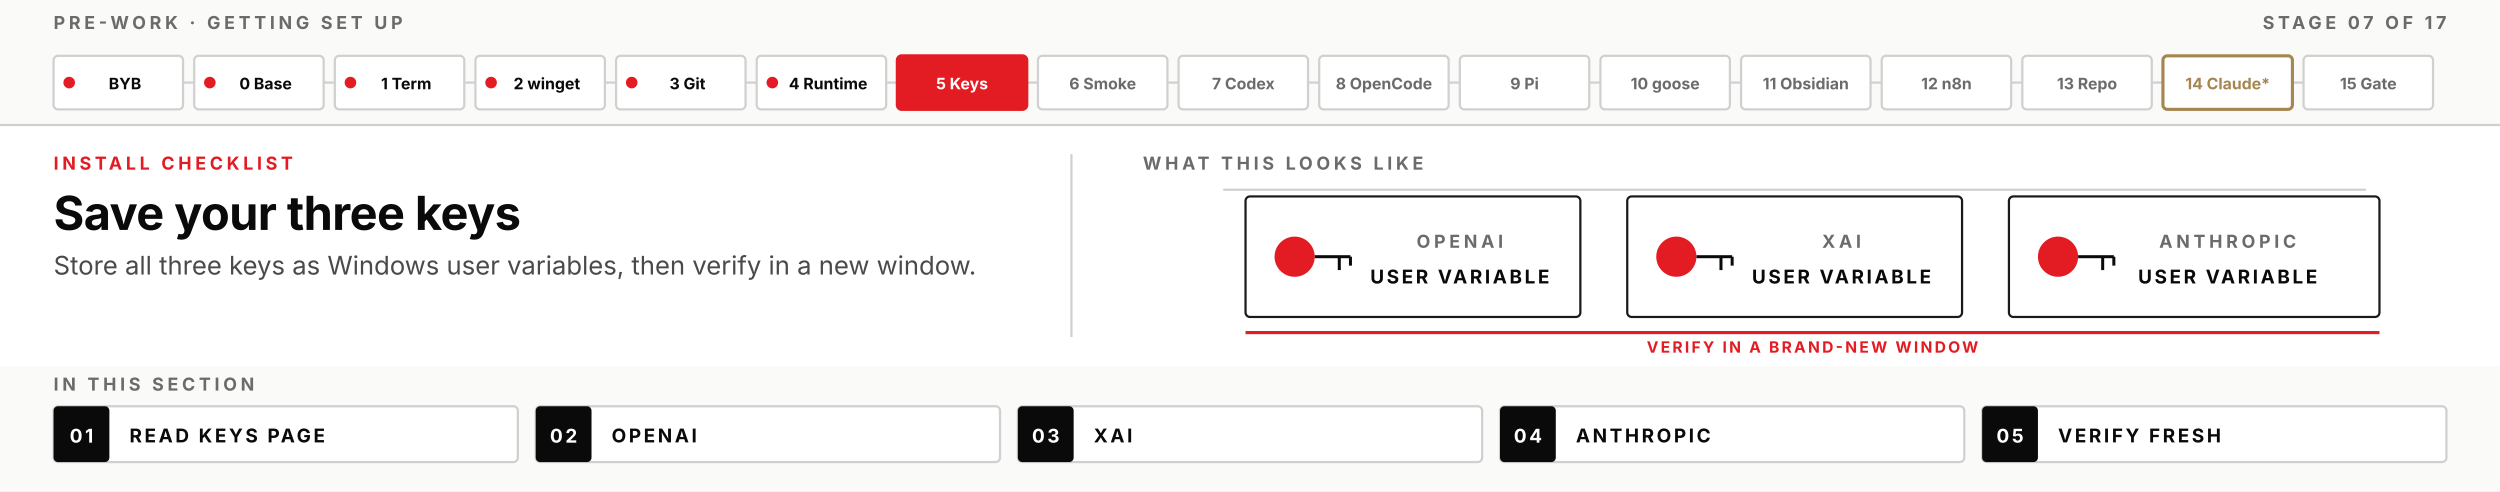
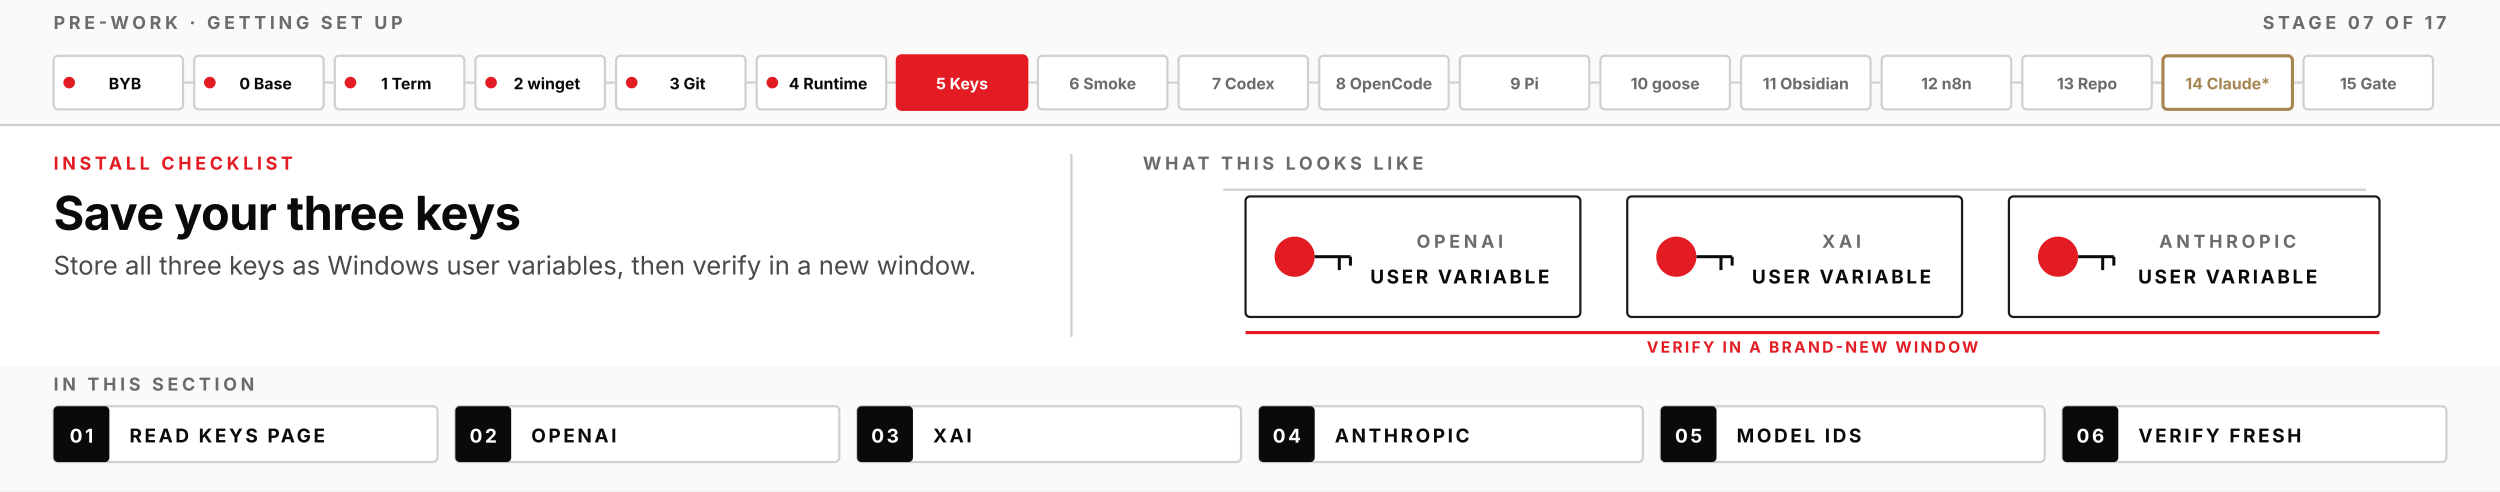
<svg xmlns="http://www.w3.org/2000/svg" viewBox="0 0 1120 220" role="img" aria-labelledby="title-install-pre-work-5-your-three-api-keys">
  <defs>
    <marker id="arrow" viewBox="0 0 8 8" refX="7" refY="4" markerWidth="6" markerHeight="6" orient="auto-start-reverse">
      <path d="M0 0 8 4 0 8Z" fill="#0A0A0A" />
    </marker>
    <marker id="arrow-red" viewBox="0 0 8 8" refX="7" refY="4" markerWidth="6" markerHeight="6" orient="auto-start-reverse">
      <path d="M0 0 8 4 0 8Z" fill="#E31C23" />
    </marker>
    <style>
      text { font-family: system-ui, "Inter", "Helvetica Neue", Arial, sans-serif; fill: #0A0A0A; }
      .micro { font-size: 8px; font-weight: 650; letter-spacing: 1.65px; }
      .tiny { font-size: 7px; font-weight: 650; letter-spacing: 1px; }
      .railtext { font-size: 7.1px; font-weight: 650; }
      .title { font-size: 21px; font-weight: 680; letter-spacing: -0.25px; }
      .purpose { font-size: 11.5px; font-weight: 430; fill: #4A4A4A; }
      .caption { font-size: 8.5px; font-weight: 650; letter-spacing: 1.15px; }
      .body { font-size: 9.5px; font-weight: 520; }
      .muted { fill: #6B6B6B; }
      .white { fill: #FFFFFF; }
      .red { fill: #E31C23; }
      .gold { fill: #A58650; }
      .line { fill: none; stroke: #0A0A0A; stroke-width: 1.35; vector-effect: non-scaling-stroke; }
      .hair { fill: none; stroke: #D0D0D0; stroke-width: 1; vector-effect: non-scaling-stroke; }
      .redline { fill: none; stroke: #E31C23; stroke-width: 1.4; vector-effect: non-scaling-stroke; }
      .goldline { fill: none; stroke: #A58650; stroke-width: 1.35; vector-effect: non-scaling-stroke; }
      .dash { stroke-dasharray: 5 4; }
    </style>
  </defs>
  <rect width="1120" height="220" fill="#FFFFFF" />
  <rect x="0" y="0" width="1120" height="56" fill="#FAFAF8" />
  <text x="24" y="13" class="micro muted">PRE-WORK · GETTING SET UP</text>
  <text x="1096" y="13" class="micro muted" text-anchor="end">STAGE 07 OF 17</text>
  <path d="M53 37H1061" class="hair" />
  <rect x="24" y="25" width="58" height="24" rx="2" fill="#FFFFFF" stroke="#D0D0D0" stroke-width="1" />
  <circle cx="31" cy="37" r="2.6" fill="#E31C23" />
  <text x="56" y="40" class="railtext" text-anchor="middle">BYB</text>
  <rect x="87" y="25" width="58" height="24" rx="2" fill="#FFFFFF" stroke="#D0D0D0" stroke-width="1" />
  <circle cx="94" cy="37" r="2.6" fill="#E31C23" />
  <text x="119" y="40" class="railtext" text-anchor="middle">0 Base</text>
  <rect x="150" y="25" width="58" height="24" rx="2" fill="#FFFFFF" stroke="#D0D0D0" stroke-width="1" />
  <circle cx="157" cy="37" r="2.6" fill="#E31C23" />
  <text x="182" y="40" class="railtext" text-anchor="middle">1 Term</text>
  <rect x="213" y="25" width="58" height="24" rx="2" fill="#FFFFFF" stroke="#D0D0D0" stroke-width="1" />
  <circle cx="220" cy="37" r="2.6" fill="#E31C23" />
  <text x="245" y="40" class="railtext" text-anchor="middle">2 winget</text>
  <rect x="276" y="25" width="58" height="24" rx="2" fill="#FFFFFF" stroke="#D0D0D0" stroke-width="1" />
  <circle cx="283" cy="37" r="2.6" fill="#E31C23" />
  <text x="308" y="40" class="railtext" text-anchor="middle">3 Git</text>
  <rect x="339" y="25" width="58" height="24" rx="2" fill="#FFFFFF" stroke="#D0D0D0" stroke-width="1" />
  <circle cx="346" cy="37" r="2.6" fill="#E31C23" />
  <text x="371" y="40" class="railtext" text-anchor="middle">4 Runtime</text>
  <rect x="402" y="25" width="58" height="24" rx="2" fill="#E31C23" stroke="#E31C23" stroke-width="1.4" />
  <text x="431" y="40" class="railtext white" text-anchor="middle">5 Keys</text>
  <rect x="465" y="25" width="58" height="24" rx="2" fill="#FFFFFF" stroke="#D0D0D0" stroke-width="1" />
  <text x="494" y="40" class="railtext muted" text-anchor="middle">6 Smoke</text>
  <rect x="528" y="25" width="58" height="24" rx="2" fill="#FFFFFF" stroke="#D0D0D0" stroke-width="1" />
  <text x="557" y="40" class="railtext muted" text-anchor="middle">7 Codex</text>
  <rect x="591" y="25" width="58" height="24" rx="2" fill="#FFFFFF" stroke="#D0D0D0" stroke-width="1" />
  <text x="620" y="40" class="railtext muted" text-anchor="middle">8 OpenCode</text>
  <rect x="654" y="25" width="58" height="24" rx="2" fill="#FFFFFF" stroke="#D0D0D0" stroke-width="1" />
  <text x="683" y="40" class="railtext muted" text-anchor="middle">9 Pi</text>
  <rect x="717" y="25" width="58" height="24" rx="2" fill="#FFFFFF" stroke="#D0D0D0" stroke-width="1" />
  <text x="746" y="40" class="railtext muted" text-anchor="middle">10 goose</text>
  <rect x="780" y="25" width="58" height="24" rx="2" fill="#FFFFFF" stroke="#D0D0D0" stroke-width="1" />
  <text x="809" y="40" class="railtext muted" text-anchor="middle">11 Obsidian</text>
  <rect x="843" y="25" width="58" height="24" rx="2" fill="#FFFFFF" stroke="#D0D0D0" stroke-width="1" />
  <text x="872" y="40" class="railtext muted" text-anchor="middle">12 n8n</text>
  <rect x="906" y="25" width="58" height="24" rx="2" fill="#FFFFFF" stroke="#D0D0D0" stroke-width="1" />
  <text x="935" y="40" class="railtext muted" text-anchor="middle">13 Repo</text>
  <rect x="969" y="25" width="58" height="24" rx="2" fill="#FFFFFF" stroke="#A58650" stroke-width="1.4" />
  <text x="998" y="40" class="railtext gold" text-anchor="middle">14 Claude*</text>
  <rect x="1032" y="25" width="58" height="24" rx="2" fill="#FFFFFF" stroke="#D0D0D0" stroke-width="1" />
  <text x="1061" y="40" class="railtext muted" text-anchor="middle">15 Gate</text>
  <path d="M0 56H1120" class="hair" />
  <text x="24" y="76" class="micro red">INSTALL CHECKLIST</text>
  <text x="24" y="103" class="title">Save your three keys</text>
  <text x="24" y="123" class="purpose">Store all three keys as Windows user variables, then verify in a new window.</text>
  <path d="M480 69V151" class="hair" />
  <text x="512" y="76" class="micro muted">WHAT THIS LOOKS LIKE</text>
  <g aria-label="Three sealed provider key tags">
    <path d="M548 85H1060" class="hair" />
    <rect x="558" y="88" width="150" height="54" rx="2" fill="#FFFFFF" stroke="#1A1A1A" />
    <circle cx="580" cy="115" r="9" fill="#E31C23" />
    <path d="M589 115H605M600 115V121M605 115V119" class="line" />
    <text x="654" y="111" class="micro muted" text-anchor="middle">OPENAI</text>
    <text x="654" y="127" class="caption" text-anchor="middle">USER VARIABLE</text>
    <rect x="729" y="88" width="150" height="54" rx="2" fill="#FFFFFF" stroke="#1A1A1A" />
    <circle cx="751" cy="115" r="9" fill="#E31C23" />
    <path d="M760 115H776M771 115V121M776 115V119" class="line" />
    <text x="825" y="111" class="micro muted" text-anchor="middle">XAI</text>
    <text x="825" y="127" class="caption" text-anchor="middle">USER VARIABLE</text>
    <rect x="900" y="88" width="166" height="54" rx="2" fill="#FFFFFF" stroke="#1A1A1A" />
    <circle cx="922" cy="115" r="9" fill="#E31C23" />
    <path d="M931 115H947M942 115V121M947 115V119" class="line" />
    <text x="998" y="111" class="micro muted" text-anchor="middle">ANTHROPIC</text>
    <text x="998" y="127" class="caption" text-anchor="middle">USER VARIABLE</text>
    <path d="M558 149H1066" class="redline" />
    <text x="812" y="158" class="tiny red" text-anchor="middle">VERIFY IN A BRAND-NEW WINDOW</text>
  </g>
  <rect x="0" y="164" width="1120" height="56" fill="#FAFAF8" />
  <text x="24" y="175" class="micro muted">IN THIS SECTION</text>
-   <rect x="24.00" y="182" width="208.00" height="25" rx="2" fill="#FFFFFF" stroke="#D0D0D0" />
+   <rect x="24.00" y="182" width="172.00" height="25" rx="2" fill="#FFFFFF" stroke="#D0D0D0" />
  <rect x="24.00" y="182" width="25" height="25" rx="2" fill="#0A0A0A" />
  <text x="36.50" y="198.3" class="caption white" text-anchor="middle">01</text>
  <text x="58.00" y="198.2" class="caption">READ KEYS PAGE</text>
-   <rect x="240.00" y="182" width="208.00" height="25" rx="2" fill="#FFFFFF" stroke="#D0D0D0" />
-   <rect x="240.00" y="182" width="25" height="25" rx="2" fill="#0A0A0A" />
-   <text x="252.50" y="198.3" class="caption white" text-anchor="middle">02</text>
-   <text x="274.00" y="198.2" class="caption">OPENAI</text>
-   <rect x="456.00" y="182" width="208.00" height="25" rx="2" fill="#FFFFFF" stroke="#D0D0D0" />
-   <rect x="456.00" y="182" width="25" height="25" rx="2" fill="#0A0A0A" />
-   <text x="468.50" y="198.3" class="caption white" text-anchor="middle">03</text>
-   <text x="490.00" y="198.2" class="caption">XAI</text>
-   <rect x="672.00" y="182" width="208.00" height="25" rx="2" fill="#FFFFFF" stroke="#D0D0D0" />
-   <rect x="672.00" y="182" width="25" height="25" rx="2" fill="#0A0A0A" />
-   <text x="684.50" y="198.3" class="caption white" text-anchor="middle">04</text>
-   <text x="706.00" y="198.2" class="caption">ANTHROPIC</text>
-   <rect x="888.00" y="182" width="208.00" height="25" rx="2" fill="#FFFFFF" stroke="#D0D0D0" />
-   <rect x="888.00" y="182" width="25" height="25" rx="2" fill="#0A0A0A" />
-   <text x="900.50" y="198.3" class="caption white" text-anchor="middle">05</text>
-   <text x="922.00" y="198.2" class="caption">VERIFY FRESH</text>
+   <rect x="204.00" y="182" width="172.00" height="25" rx="2" fill="#FFFFFF" stroke="#D0D0D0" />
+   <rect x="204.00" y="182" width="25" height="25" rx="2" fill="#0A0A0A" />
+   <text x="216.50" y="198.3" class="caption white" text-anchor="middle">02</text>
+   <text x="238.00" y="198.2" class="caption">OPENAI</text>
+   <rect x="384.00" y="182" width="172.00" height="25" rx="2" fill="#FFFFFF" stroke="#D0D0D0" />
+   <rect x="384.00" y="182" width="25" height="25" rx="2" fill="#0A0A0A" />
+   <text x="396.50" y="198.3" class="caption white" text-anchor="middle">03</text>
+   <text x="418.00" y="198.2" class="caption">XAI</text>
+   <rect x="564.00" y="182" width="172.00" height="25" rx="2" fill="#FFFFFF" stroke="#D0D0D0" />
+   <rect x="564.00" y="182" width="25" height="25" rx="2" fill="#0A0A0A" />
+   <text x="576.50" y="198.3" class="caption white" text-anchor="middle">04</text>
+   <text x="598.00" y="198.2" class="caption">ANTHROPIC</text>
+   <rect x="744.00" y="182" width="172.00" height="25" rx="2" fill="#FFFFFF" stroke="#D0D0D0" />
+   <rect x="744.00" y="182" width="25" height="25" rx="2" fill="#0A0A0A" />
+   <text x="756.50" y="198.3" class="caption white" text-anchor="middle">05</text>
+   <text x="778.00" y="198.2" class="caption">MODEL IDS</text>
+   <rect x="924.00" y="182" width="172.00" height="25" rx="2" fill="#FFFFFF" stroke="#D0D0D0" />
+   <rect x="924.00" y="182" width="25" height="25" rx="2" fill="#0A0A0A" />
+   <text x="936.50" y="198.3" class="caption white" text-anchor="middle">06</text>
+   <text x="958.00" y="198.2" class="caption">VERIFY FRESH</text>
</svg>
